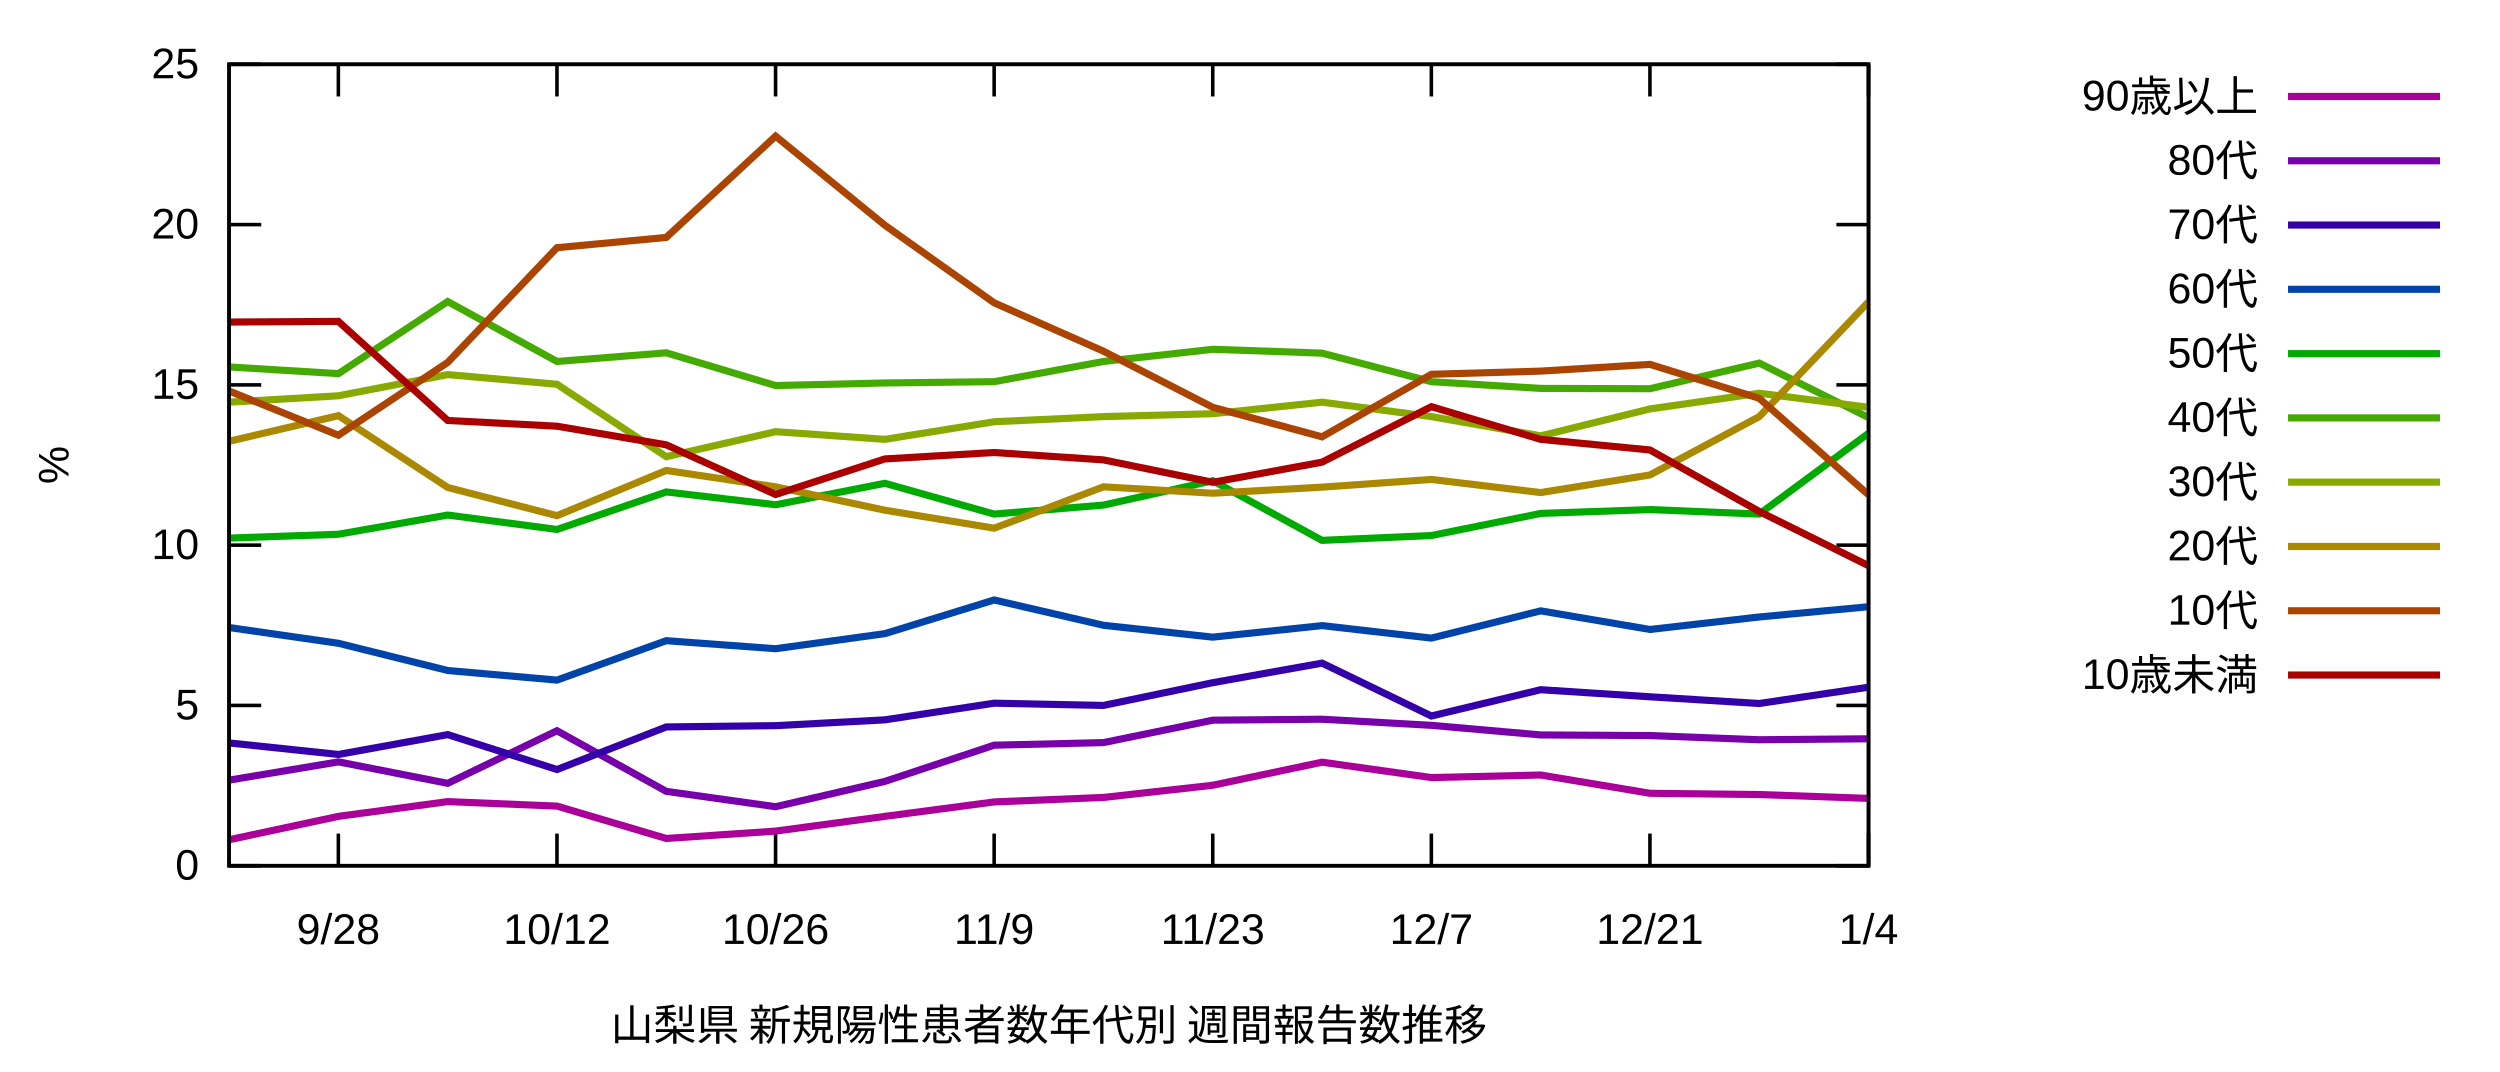
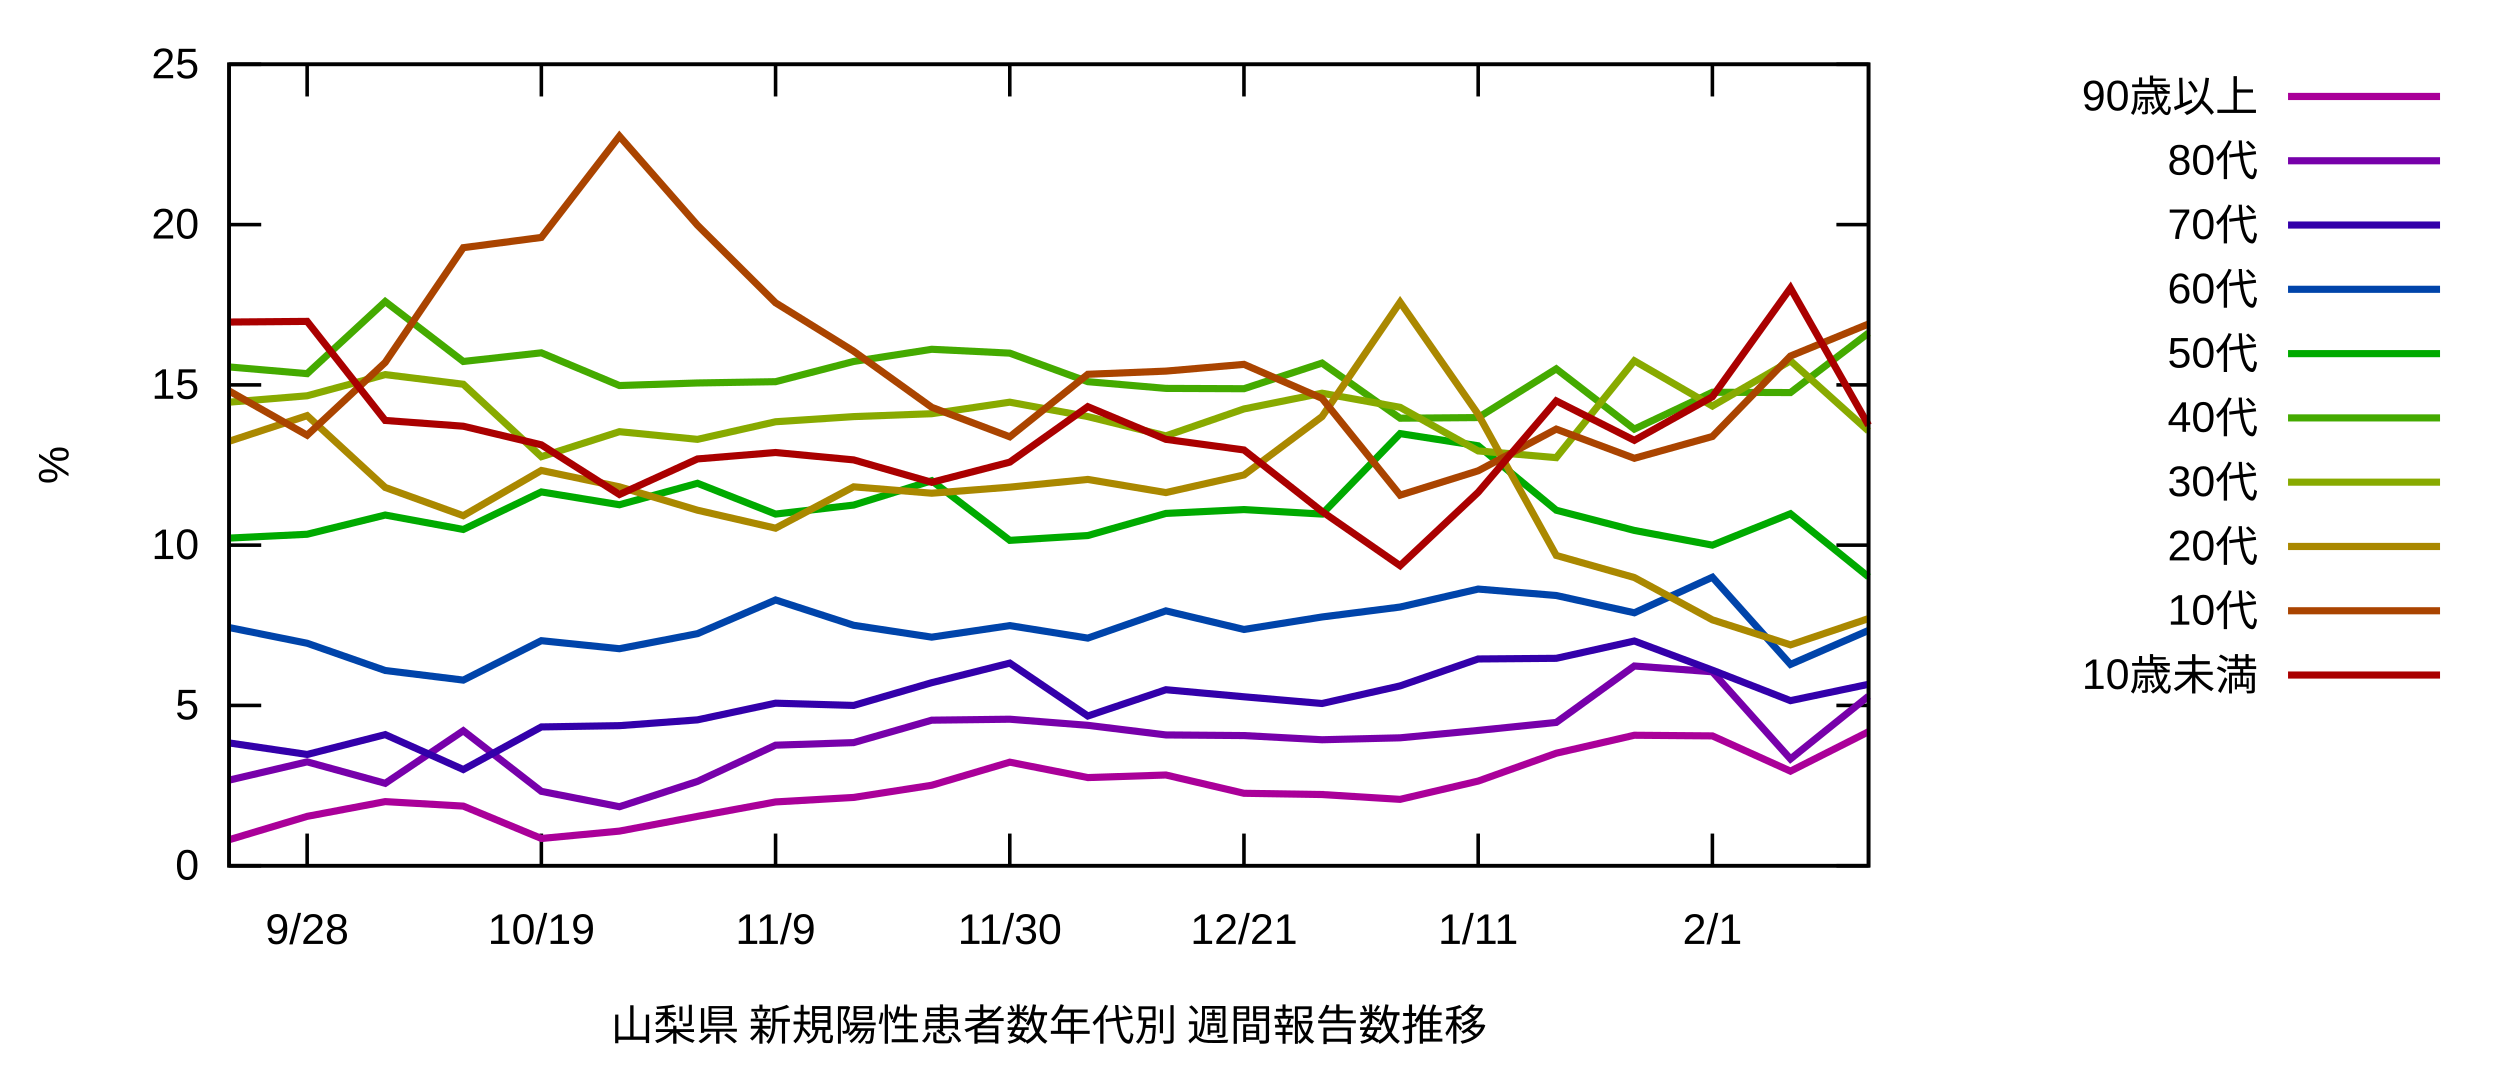
<svg xmlns="http://www.w3.org/2000/svg" xmlns:xlink="http://www.w3.org/1999/xlink" width="700" height="300" viewBox="0 0 700 300">
  <g id="gnuplot_canvas">
    <rect x="0" y="0" width="700" height="300" fill="none" />
    <defs>
      <circle id="gpDot" r="0.5" stroke-width="0.5" stroke="currentColor" />
      <path id="gpPt0" stroke-width="0.222" stroke="currentColor" d="M-1,0 h2 M0,-1 v2" />
      <path id="gpPt1" stroke-width="0.222" stroke="currentColor" d="M-1,-1 L1,1 M1,-1 L-1,1" />
      <path id="gpPt2" stroke-width="0.222" stroke="currentColor" d="M-1,0 L1,0 M0,-1 L0,1 M-1,-1 L1,1 M-1,1 L1,-1" />
      <rect id="gpPt3" stroke-width="0.222" stroke="currentColor" x="-1" y="-1" width="2" height="2" />
      <rect id="gpPt4" stroke-width="0.222" stroke="currentColor" fill="currentColor" x="-1" y="-1" width="2" height="2" />
      <circle id="gpPt5" stroke-width="0.222" stroke="currentColor" cx="0" cy="0" r="1" />
      <use xlink:href="#gpPt5" id="gpPt6" fill="currentColor" stroke="none" />
      <path id="gpPt7" stroke-width="0.222" stroke="currentColor" d="M0,-1.33 L-1.33,0.67 L1.33,0.67 z" />
      <use xlink:href="#gpPt7" id="gpPt8" fill="currentColor" stroke="none" />
      <use xlink:href="#gpPt7" id="gpPt9" stroke="currentColor" transform="rotate(180)" />
      <use xlink:href="#gpPt9" id="gpPt10" fill="currentColor" stroke="none" />
      <use xlink:href="#gpPt3" id="gpPt11" stroke="currentColor" transform="rotate(45)" />
      <use xlink:href="#gpPt11" id="gpPt12" fill="currentColor" stroke="none" />
      <path id="gpPt13" stroke-width="0.222" stroke="currentColor" d="M0,1.330 L1.265,0.411 L0.782,-1.067 L-0.782,-1.076 L-1.265,0.411 z" />
      <use xlink:href="#gpPt13" id="gpPt14" fill="currentColor" stroke="none" />
      <filter id="textbox" filterUnits="objectBoundingBox" x="0" y="0" height="1" width="1">
        <feFlood flood-color="white" flood-opacity="1" result="bgnd" />
        <feComposite in="SourceGraphic" in2="bgnd" operator="atop" />
      </filter>
      <filter id="greybox" filterUnits="objectBoundingBox" x="0" y="0" height="1" width="1">
        <feFlood flood-color="lightgrey" flood-opacity="1" result="grey" />
        <feComposite in="SourceGraphic" in2="grey" operator="atop" />
      </filter>
    </defs>
    <g fill="none" color="white" stroke="currentColor" stroke-width="1.00" stroke-linecap="butt" stroke-linejoin="miter">
</g>
    <g fill="none" color="black" stroke="currentColor" stroke-width="1.00" stroke-linecap="butt" stroke-linejoin="miter">
      <path stroke="black" d="M64.14,242.40 L73.14,242.40 M523.19,242.40 L514.19,242.40  " />
      <g transform="translate(55.75,246.30)" stroke="none" fill="black" font-family="Arial" font-size="12.00" text-anchor="end">
        <text>
          <tspan font-family="Arial"> 0</tspan>
        </text>
      </g>
    </g>
    <g fill="none" color="black" stroke="currentColor" stroke-width="1.00" stroke-linecap="butt" stroke-linejoin="miter">
      <path stroke="black" d="M64.14,197.52 L73.14,197.52 M523.19,197.52 L514.19,197.52  " />
      <g transform="translate(55.75,201.42)" stroke="none" fill="black" font-family="Arial" font-size="12.00" text-anchor="end">
        <text>
          <tspan font-family="Arial"> 5</tspan>
        </text>
      </g>
    </g>
    <g fill="none" color="black" stroke="currentColor" stroke-width="1.00" stroke-linecap="butt" stroke-linejoin="miter">
      <path stroke="black" d="M64.14,152.64 L73.14,152.64 M523.19,152.64 L514.19,152.64  " />
      <g transform="translate(55.75,156.54)" stroke="none" fill="black" font-family="Arial" font-size="12.00" text-anchor="end">
        <text>
          <tspan font-family="Arial"> 10</tspan>
        </text>
      </g>
    </g>
    <g fill="none" color="black" stroke="currentColor" stroke-width="1.00" stroke-linecap="butt" stroke-linejoin="miter">
      <path stroke="black" d="M64.14,107.77 L73.14,107.77 M523.19,107.77 L514.19,107.77  " />
      <g transform="translate(55.75,111.67)" stroke="none" fill="black" font-family="Arial" font-size="12.00" text-anchor="end">
        <text>
          <tspan font-family="Arial"> 15</tspan>
        </text>
      </g>
    </g>
    <g fill="none" color="black" stroke="currentColor" stroke-width="1.00" stroke-linecap="butt" stroke-linejoin="miter">
      <path stroke="black" d="M64.14,62.89 L73.14,62.89 M523.19,62.89 L514.19,62.89  " />
      <g transform="translate(55.75,66.79)" stroke="none" fill="black" font-family="Arial" font-size="12.00" text-anchor="end">
        <text>
          <tspan font-family="Arial"> 20</tspan>
        </text>
      </g>
    </g>
    <g fill="none" color="black" stroke="currentColor" stroke-width="1.00" stroke-linecap="butt" stroke-linejoin="miter">
      <path stroke="black" d="M64.14,18.01 L73.14,18.01 M523.19,18.01 L514.19,18.01  " />
      <g transform="translate(55.75,21.91)" stroke="none" fill="black" font-family="Arial" font-size="12.00" text-anchor="end">
        <text>
          <tspan font-family="Arial"> 25</tspan>
        </text>
      </g>
    </g>
    <g fill="none" color="black" stroke="currentColor" stroke-width="1.00" stroke-linecap="butt" stroke-linejoin="miter">
-       <path stroke="black" d="M94.74,242.40 L94.74,233.40 M94.74,18.01 L94.74,27.01  " />
-       <g transform="translate(94.74,264.30)" stroke="none" fill="black" font-family="Arial" font-size="12.00" text-anchor="middle">
+       <path stroke="black" d="M86.00,242.40 L86.00,233.40 M86.00,18.01 L86.00,27.01  " />
+       <g transform="translate(86.00,264.30)" stroke="none" fill="black" font-family="Arial" font-size="12.00" text-anchor="middle">
        <text>
          <tspan font-family="Arial">9/28</tspan>
        </text>
      </g>
    </g>
    <g fill="none" color="black" stroke="currentColor" stroke-width="1.00" stroke-linecap="butt" stroke-linejoin="miter">
-       <path stroke="black" d="M155.95,242.40 L155.95,233.40 M155.95,18.01 L155.95,27.01  " />
-       <g transform="translate(155.95,264.30)" stroke="none" fill="black" font-family="Arial" font-size="12.00" text-anchor="middle">
-         <text>
-           <tspan font-family="Arial">10/12</tspan>
+       <path stroke="black" d="M151.58,242.40 L151.58,233.40 M151.58,18.01 L151.58,27.01  " />
+       <g transform="translate(151.58,264.30)" stroke="none" fill="black" font-family="Arial" font-size="12.00" text-anchor="middle">
+         <text>
+           <tspan font-family="Arial">10/19</tspan>
        </text>
      </g>
    </g>
    <g fill="none" color="black" stroke="currentColor" stroke-width="1.00" stroke-linecap="butt" stroke-linejoin="miter">
      <path stroke="black" d="M217.16,242.40 L217.16,233.40 M217.16,18.01 L217.16,27.01  " />
      <g transform="translate(217.16,264.30)" stroke="none" fill="black" font-family="Arial" font-size="12.00" text-anchor="middle">
        <text>
-           <tspan font-family="Arial">10/26</tspan>
-         </text>
-       </g>
-     </g>
-     <g fill="none" color="black" stroke="currentColor" stroke-width="1.00" stroke-linecap="butt" stroke-linejoin="miter">
-       <path stroke="black" d="M278.36,242.40 L278.36,233.40 M278.36,18.01 L278.36,27.01  " />
-       <g transform="translate(278.36,264.30)" stroke="none" fill="black" font-family="Arial" font-size="12.00" text-anchor="middle">
-         <text>
          <tspan font-family="Arial">11/9</tspan>
        </text>
      </g>
    </g>
    <g fill="none" color="black" stroke="currentColor" stroke-width="1.00" stroke-linecap="butt" stroke-linejoin="miter">
-       <path stroke="black" d="M339.57,242.40 L339.57,233.40 M339.57,18.01 L339.57,27.01  " />
-       <g transform="translate(339.57,264.30)" stroke="none" fill="black" font-family="Arial" font-size="12.00" text-anchor="middle">
-         <text>
-           <tspan font-family="Arial">11/23</tspan>
-         </text>
-       </g>
-     </g>
-     <g fill="none" color="black" stroke="currentColor" stroke-width="1.00" stroke-linecap="butt" stroke-linejoin="miter">
-       <path stroke="black" d="M400.78,242.40 L400.78,233.40 M400.78,18.01 L400.78,27.01  " />
-       <g transform="translate(400.78,264.30)" stroke="none" fill="black" font-family="Arial" font-size="12.00" text-anchor="middle">
-         <text>
-           <tspan font-family="Arial">12/7</tspan>
-         </text>
-       </g>
-     </g>
-     <g fill="none" color="black" stroke="currentColor" stroke-width="1.00" stroke-linecap="butt" stroke-linejoin="miter">
-       <path stroke="black" d="M461.98,242.40 L461.98,233.40 M461.98,18.01 L461.98,27.01  " />
-       <g transform="translate(461.98,264.30)" stroke="none" fill="black" font-family="Arial" font-size="12.00" text-anchor="middle">
+       <path stroke="black" d="M282.74,242.40 L282.74,233.40 M282.74,18.01 L282.74,27.01  " />
+       <g transform="translate(282.74,264.30)" stroke="none" fill="black" font-family="Arial" font-size="12.00" text-anchor="middle">
+         <text>
+           <tspan font-family="Arial">11/30</tspan>
+         </text>
+       </g>
+     </g>
+     <g fill="none" color="black" stroke="currentColor" stroke-width="1.00" stroke-linecap="butt" stroke-linejoin="miter">
+       <path stroke="black" d="M348.31,242.40 L348.31,233.40 M348.31,18.01 L348.31,27.01  " />
+       <g transform="translate(348.31,264.30)" stroke="none" fill="black" font-family="Arial" font-size="12.00" text-anchor="middle">
        <text>
          <tspan font-family="Arial">12/21</tspan>
        </text>
      </g>
    </g>
    <g fill="none" color="black" stroke="currentColor" stroke-width="1.00" stroke-linecap="butt" stroke-linejoin="miter">
-       <path stroke="black" d="M523.19,242.40 L523.19,233.40 M523.19,18.01 L523.19,27.01  " />
-       <g transform="translate(523.19,264.30)" stroke="none" fill="black" font-family="Arial" font-size="12.00" text-anchor="middle">
-         <text>
-           <tspan font-family="Arial">1/4</tspan>
+       <path stroke="black" d="M413.89,242.40 L413.89,233.40 M413.89,18.01 L413.89,27.01  " />
+       <g transform="translate(413.89,264.30)" stroke="none" fill="black" font-family="Arial" font-size="12.00" text-anchor="middle">
+         <text>
+           <tspan font-family="Arial">1/11</tspan>
+         </text>
+       </g>
+     </g>
+     <g fill="none" color="black" stroke="currentColor" stroke-width="1.00" stroke-linecap="butt" stroke-linejoin="miter">
+       <path stroke="black" d="M479.47,242.40 L479.47,233.40 M479.47,18.01 L479.47,27.01  " />
+       <g transform="translate(479.47,264.30)" stroke="none" fill="black" font-family="Arial" font-size="12.00" text-anchor="middle">
+         <text>
+           <tspan font-family="Arial">2/1</tspan>
        </text>
      </g>
    </g>
    <g fill="none" color="black" stroke="currentColor" stroke-width="1.00" stroke-linecap="butt" stroke-linejoin="miter">
</g>
    <g fill="none" color="black" stroke="currentColor" stroke-width="1.00" stroke-linecap="butt" stroke-linejoin="miter">
      <path stroke="black" d="M64.14,18.01 L64.14,242.40 L523.19,242.40 L523.19,18.01 L64.14,18.01 Z  " />
    </g>
    <g fill="none" color="black" stroke="currentColor" stroke-width="1.00" stroke-linecap="butt" stroke-linejoin="miter">
      <g transform="translate(19.18,130.21) rotate(270)" stroke="none" fill="black" font-family="Arial" font-size="12.00" text-anchor="middle">
        <text>
          <tspan font-family="Arial">%</tspan>
        </text>
      </g>
    </g>
    <g fill="none" color="black" stroke="currentColor" stroke-width="1.00" stroke-linecap="butt" stroke-linejoin="miter">
      <g transform="translate(293.66,291.30)" stroke="none" fill="black" font-family="Arial" font-size="12.00" text-anchor="middle">
        <text>
          <tspan font-family="Arial">山梨県 新規陽性患者数年代別 週間報告数推移</tspan>
        </text>
      </g>
    </g>
    <g fill="none" color="black" stroke="currentColor" stroke-width="1.00" stroke-linecap="butt" stroke-linejoin="miter">
</g>
    <g id="gnuplot_plot_1">
      <g fill="none" color="white" stroke="currentColor" stroke-width="2.00" stroke-linecap="butt" stroke-linejoin="miter">
</g>
      <g fill="none" color="black" stroke="currentColor" stroke-width="2.00" stroke-linecap="butt" stroke-linejoin="miter">
        <g transform="translate(632.26,30.91)" stroke="none" fill="black" font-family="Arial" font-size="12.00" text-anchor="end">
          <text>
            <tspan font-family="Arial">90歳以上</tspan>
          </text>
        </g>
      </g>
      <g fill="none" color="black" stroke="currentColor" stroke-width="2.00" stroke-linecap="butt" stroke-linejoin="miter">
-         <path stroke="rgb(170,   0, 153)" d="M640.65,27.01 L683.21,27.01 M64.14,235.13 L94.74,228.58 L125.35,224.45 L155.95,225.71 L186.55,234.77 L217.16,232.71   L247.76,228.58 L278.36,224.54 L308.97,223.28 L339.57,219.87 L370.17,213.41 L400.78,217.72 L431.38,217.00 L461.98,222.12   L492.59,222.47 L523.19,223.55  " />
+         <path stroke="rgb(170,   0, 153)" d="M640.65,27.01 L683.21,27.01 M64.14,235.13 L86.00,228.58 L107.86,224.45 L129.72,225.71 L151.58,234.77 L173.44,232.71   L195.30,228.58 L217.16,224.54 L239.02,223.28 L260.88,219.87 L282.74,213.41 L304.59,217.72 L326.45,217.00 L348.31,222.12   L370.17,222.47 L392.03,223.82 L413.89,218.70 L435.75,210.90 L457.61,205.87 L479.47,206.05 L501.33,215.92 L523.19,204.88    " />
      </g>
    </g>
    <g id="gnuplot_plot_2">
      <g fill="none" color="black" stroke="currentColor" stroke-width="2.00" stroke-linecap="butt" stroke-linejoin="miter">
        <g transform="translate(632.26,48.91)" stroke="none" fill="black" font-family="Arial" font-size="12.00" text-anchor="end">
          <text>
            <tspan font-family="Arial">80代</tspan>
          </text>
        </g>
      </g>
      <g fill="none" color="black" stroke="currentColor" stroke-width="2.00" stroke-linecap="butt" stroke-linejoin="miter">
-         <path stroke="rgb(119,   0, 170)" d="M640.65,45.01 L683.21,45.01 M64.14,218.44 L94.74,213.32 L125.35,219.33 L155.95,204.61 L186.55,221.58 L217.16,225.88   L247.76,218.79 L278.36,208.65 L308.97,207.93 L339.57,201.65 L370.17,201.38 L400.78,203.09 L431.38,205.78 L461.98,205.96   L492.59,207.13 L523.19,206.86  " />
+         <path stroke="rgb(119,   0, 170)" d="M640.65,45.01 L683.21,45.01 M64.14,218.44 L86.00,213.32 L107.86,219.33 L129.72,204.61 L151.58,221.58 L173.44,225.88   L195.30,218.79 L217.16,208.65 L239.02,207.93 L260.88,201.65 L282.74,201.38 L304.59,203.09 L326.45,205.78 L348.31,205.96   L370.17,207.13 L392.03,206.59 L413.89,204.52 L435.75,202.28 L457.61,186.48 L479.47,188.10 L501.33,212.51 L523.19,194.92    " />
      </g>
    </g>
    <g id="gnuplot_plot_3">
      <g fill="none" color="black" stroke="currentColor" stroke-width="2.00" stroke-linecap="butt" stroke-linejoin="miter">
        <g transform="translate(632.26,66.91)" stroke="none" fill="black" font-family="Arial" font-size="12.00" text-anchor="end">
          <text>
            <tspan font-family="Arial">70代</tspan>
          </text>
        </g>
      </g>
      <g fill="none" color="black" stroke="currentColor" stroke-width="2.00" stroke-linecap="butt" stroke-linejoin="miter">
-         <path stroke="rgb( 51,   0, 170)" d="M640.65,63.01 L683.21,63.01 M64.14,208.02 L94.74,211.25 L125.35,205.69 L155.95,215.47 L186.55,203.54 L217.16,203.18   L247.76,201.56 L278.36,196.89 L308.97,197.52 L339.57,191.15 L370.17,185.67 L400.78,200.48 L431.38,193.12 L461.98,195.10   L492.59,196.98 L523.19,192.41  " />
+         <path stroke="rgb( 51,   0, 170)" d="M640.65,63.01 L683.21,63.01 M64.14,208.02 L86.00,211.25 L107.86,205.69 L129.72,215.47 L151.58,203.54 L173.44,203.18   L195.30,201.56 L217.16,196.89 L239.02,197.52 L260.88,191.15 L282.74,185.67 L304.59,200.48 L326.45,193.12 L348.31,195.10   L370.17,196.98 L392.03,192.05 L413.89,184.51 L435.75,184.33 L457.61,179.48 L479.47,187.65 L501.33,196.18 L523.19,191.60    " />
      </g>
    </g>
    <g id="gnuplot_plot_4">
      <g fill="none" color="black" stroke="currentColor" stroke-width="2.00" stroke-linecap="butt" stroke-linejoin="miter">
        <g transform="translate(632.26,84.91)" stroke="none" fill="black" font-family="Arial" font-size="12.00" text-anchor="end">
          <text>
            <tspan font-family="Arial">60代</tspan>
          </text>
        </g>
      </g>
      <g fill="none" color="black" stroke="currentColor" stroke-width="2.00" stroke-linecap="butt" stroke-linejoin="miter">
-         <path stroke="rgb(  0,  68, 170)" d="M640.65,81.01 L683.21,81.01 M64.14,175.71 L94.74,180.11 L125.35,187.74 L155.95,190.43 L186.55,179.39 L217.16,181.64   L247.76,177.42 L278.36,167.99 L308.97,175.08 L339.57,178.40 L370.17,175.17 L400.78,178.67 L431.38,171.04 L461.98,176.25   L492.59,172.75 L523.19,169.88  " />
+         <path stroke="rgb(  0,  68, 170)" d="M640.65,81.01 L683.21,81.01 M64.14,175.71 L86.00,180.11 L107.86,187.74 L129.72,190.43 L151.58,179.39 L173.44,181.64   L195.30,177.42 L217.16,167.99 L239.02,175.08 L260.88,178.40 L282.74,175.17 L304.59,178.67 L326.45,171.04 L348.31,176.25   L370.17,172.75 L392.03,169.97 L413.89,164.94 L435.75,166.74 L457.61,171.58 L479.47,161.62 L501.33,186.03 L523.19,176.52    " />
      </g>
    </g>
    <g id="gnuplot_plot_5">
      <g fill="none" color="black" stroke="currentColor" stroke-width="2.00" stroke-linecap="butt" stroke-linejoin="miter">
        <g transform="translate(632.26,102.91)" stroke="none" fill="black" font-family="Arial" font-size="12.00" text-anchor="end">
          <text>
            <tspan font-family="Arial">50代</tspan>
          </text>
        </g>
      </g>
      <g fill="none" color="black" stroke="currentColor" stroke-width="2.00" stroke-linecap="butt" stroke-linejoin="miter">
-         <path stroke="rgb(  0, 170,   0)" d="M640.65,99.01 L683.21,99.01 M64.14,150.67 L94.74,149.59 L125.35,144.21 L155.95,148.25 L186.55,137.74 L217.16,141.33   L247.76,135.32 L278.36,143.94 L308.97,141.42 L339.57,134.60 L370.17,151.30 L400.78,149.95 L431.38,143.76 L461.98,142.68   L492.59,143.94 L523.19,121.32  " />
+         <path stroke="rgb(  0, 170,   0)" d="M640.65,99.01 L683.21,99.01 M64.14,150.67 L86.00,149.59 L107.86,144.21 L129.72,148.25 L151.58,137.74 L173.44,141.33   L195.30,135.32 L217.16,143.94 L239.02,141.42 L260.88,134.60 L282.74,151.30 L304.59,149.95 L326.45,143.76 L348.31,142.68   L370.17,143.94 L392.03,121.41 L413.89,124.82 L435.75,142.86 L457.61,148.52 L479.47,152.64 L501.33,143.85 L523.19,161.53    " />
      </g>
    </g>
    <g id="gnuplot_plot_6">
      <g fill="none" color="black" stroke="currentColor" stroke-width="2.00" stroke-linecap="butt" stroke-linejoin="miter">
        <g transform="translate(632.26,120.91)" stroke="none" fill="black" font-family="Arial" font-size="12.00" text-anchor="end">
          <text>
            <tspan font-family="Arial">40代</tspan>
          </text>
        </g>
      </g>
      <g fill="none" color="black" stroke="currentColor" stroke-width="2.00" stroke-linecap="butt" stroke-linejoin="miter">
-         <path stroke="rgb( 68, 170,   0)" d="M640.65,117.01 L683.21,117.01 M64.14,102.74 L94.74,104.62 L125.35,84.43 L155.95,101.21 L186.55,98.79 L217.16,107.95   L247.76,107.23 L278.36,106.87 L308.97,101.21 L339.57,97.80 L370.17,98.88 L400.78,106.87 L431.38,108.75 L461.98,108.84   L492.59,101.66 L523.19,116.92  " />
+         <path stroke="rgb( 68, 170,   0)" d="M640.65,117.01 L683.21,117.01 M64.14,102.74 L86.00,104.62 L107.86,84.43 L129.72,101.21 L151.58,98.79 L173.44,107.95   L195.30,107.23 L217.16,106.87 L239.02,101.21 L260.88,97.80 L282.74,98.88 L304.59,106.87 L326.45,108.75 L348.31,108.84   L370.17,101.66 L392.03,117.10 L413.89,116.92 L435.75,103.28 L457.61,120.15 L479.47,109.83 L501.33,109.92 L523.19,93.23    " />
      </g>
    </g>
    <g id="gnuplot_plot_7">
      <g fill="none" color="black" stroke="currentColor" stroke-width="2.00" stroke-linecap="butt" stroke-linejoin="miter">
        <g transform="translate(632.26,138.91)" stroke="none" fill="black" font-family="Arial" font-size="12.00" text-anchor="end">
          <text>
            <tspan font-family="Arial">30代</tspan>
          </text>
        </g>
      </g>
      <g fill="none" color="black" stroke="currentColor" stroke-width="2.00" stroke-linecap="butt" stroke-linejoin="miter">
-         <path stroke="rgb(136, 170,   0)" d="M640.65,135.01 L683.21,135.01 M64.14,112.61 L94.74,110.82 L125.35,104.89 L155.95,107.59 L186.55,127.87 L217.16,120.87   L247.76,123.02 L278.36,118.09 L308.97,116.65 L339.57,115.84 L370.17,112.61 L400.78,116.65 L431.38,122.04 L461.98,114.50   L492.59,110.10 L523.19,114.05  " />
+         <path stroke="rgb(136, 170,   0)" d="M640.65,135.01 L683.21,135.01 M64.14,112.61 L86.00,110.82 L107.86,104.89 L129.72,107.59 L151.58,127.87 L173.44,120.87   L195.30,123.02 L217.16,118.09 L239.02,116.65 L260.88,115.84 L282.74,112.61 L304.59,116.65 L326.45,122.04 L348.31,114.50   L370.17,110.10 L392.03,114.05 L413.89,126.26 L435.75,128.14 L457.61,101.03 L479.47,113.69 L501.33,101.03 L523.19,120.69    " />
      </g>
    </g>
    <g id="gnuplot_plot_8">
      <g fill="none" color="black" stroke="currentColor" stroke-width="2.00" stroke-linecap="butt" stroke-linejoin="miter">
        <g transform="translate(632.26,156.91)" stroke="none" fill="black" font-family="Arial" font-size="12.00" text-anchor="end">
          <text>
            <tspan font-family="Arial">20代</tspan>
          </text>
        </g>
      </g>
      <g fill="none" color="black" stroke="currentColor" stroke-width="2.00" stroke-linecap="butt" stroke-linejoin="miter">
-         <path stroke="rgb(170, 136,   0)" d="M640.65,153.01 L683.21,153.01 M64.14,123.56 L94.74,116.38 L125.35,136.49 L155.95,144.39 L186.55,131.73 L217.16,136.31   L247.76,142.86 L278.36,147.89 L308.97,136.31 L339.57,138.10 L370.17,136.40 L400.78,134.24 L431.38,137.92 L461.98,132.99   L492.59,116.65 L523.19,84.52  " />
+         <path stroke="rgb(170, 136,   0)" d="M640.65,153.01 L683.21,153.01 M64.14,123.56 L86.00,116.38 L107.86,136.49 L129.72,144.39 L151.58,131.73 L173.44,136.31   L195.30,142.86 L217.16,147.89 L239.02,136.31 L260.88,138.10 L282.74,136.40 L304.59,134.24 L326.45,137.92 L348.31,132.99   L370.17,116.65 L392.03,84.61 L413.89,116.02 L435.75,155.52 L457.61,161.71 L479.47,173.56 L501.33,180.56 L523.19,173.20    " />
      </g>
    </g>
    <g id="gnuplot_plot_9">
      <g fill="none" color="black" stroke="currentColor" stroke-width="2.00" stroke-linecap="butt" stroke-linejoin="miter">
        <g transform="translate(632.26,174.91)" stroke="none" fill="black" font-family="Arial" font-size="12.00" text-anchor="end">
          <text>
            <tspan font-family="Arial">10代</tspan>
          </text>
        </g>
      </g>
      <g fill="none" color="black" stroke="currentColor" stroke-width="2.00" stroke-linecap="butt" stroke-linejoin="miter">
-         <path stroke="rgb(170,  68,   0)" d="M640.65,171.01 L683.21,171.01 M64.14,109.47 L94.74,121.86 L125.35,101.48 L155.95,69.35 L186.55,66.48 L217.16,38.12   L247.76,63.07 L278.36,84.79 L308.97,98.34 L339.57,114.05 L370.17,122.31 L400.78,104.80 L431.38,103.91 L461.98,102.02   L492.59,111.54 L523.19,138.55  " />
+         <path stroke="rgb(170,  68,   0)" d="M640.65,171.01 L683.21,171.01 M64.14,109.47 L86.00,121.86 L107.86,101.48 L129.72,69.35 L151.58,66.48 L173.44,38.12   L195.30,63.07 L217.16,84.79 L239.02,98.34 L260.88,114.05 L282.74,122.31 L304.59,104.80 L326.45,103.91 L348.31,102.02   L370.17,111.54 L392.03,138.64 L413.89,131.82 L435.75,120.15 L457.61,128.32 L479.47,122.22 L501.33,99.69 L523.19,90.71    " />
      </g>
    </g>
    <g id="gnuplot_plot_10">
      <g fill="none" color="black" stroke="currentColor" stroke-width="2.00" stroke-linecap="butt" stroke-linejoin="miter">
        <g transform="translate(632.26,192.91)" stroke="none" fill="black" font-family="Arial" font-size="12.00" text-anchor="end">
          <text>
            <tspan font-family="Arial">10歳未満</tspan>
          </text>
        </g>
      </g>
      <g fill="none" color="black" stroke="currentColor" stroke-width="2.00" stroke-linecap="butt" stroke-linejoin="miter">
-         <path stroke="rgb(170,   0,   0)" d="M640.65,189.01 L683.21,189.01 M64.14,90.17 L94.74,89.99 L125.35,117.73 L155.95,119.34 L186.55,124.55 L217.16,138.46   L247.76,128.50 L278.36,126.70 L308.97,128.77 L339.57,135.05 L370.17,129.40 L400.78,113.87 L431.38,123.02 L461.98,125.99   L492.59,143.22 L523.19,158.39  " />
+         <path stroke="rgb(170,   0,   0)" d="M640.65,189.01 L683.21,189.01 M64.14,90.17 L86.00,89.99 L107.86,117.73 L129.72,119.34 L151.58,124.55 L173.44,138.46   L195.30,128.50 L217.16,126.70 L239.02,128.77 L260.88,135.05 L282.74,129.40 L304.59,113.87 L326.45,123.02 L348.31,125.99   L370.17,143.22 L392.03,158.39 L413.89,137.83 L435.75,112.25 L457.61,123.29 L479.47,111.09 L501.33,80.66 L523.19,119.08    " />
      </g>
    </g>
    <g fill="none" color="black" stroke="currentColor" stroke-width="2.00" stroke-linecap="butt" stroke-linejoin="miter">
</g>
    <g fill="none" color="black" stroke="black" stroke-width="1.00" stroke-linecap="butt" stroke-linejoin="miter">
</g>
    <g fill="none" color="black" stroke="currentColor" stroke-width="1.00" stroke-linecap="butt" stroke-linejoin="miter">
      <path stroke="black" d="M64.14,18.01 L64.14,242.40 L523.19,242.40 L523.19,18.01 L64.14,18.01 Z  " />
    </g>
    <g fill="none" color="black" stroke="currentColor" stroke-width="1.00" stroke-linecap="butt" stroke-linejoin="miter">
</g>
  </g>
</svg>
